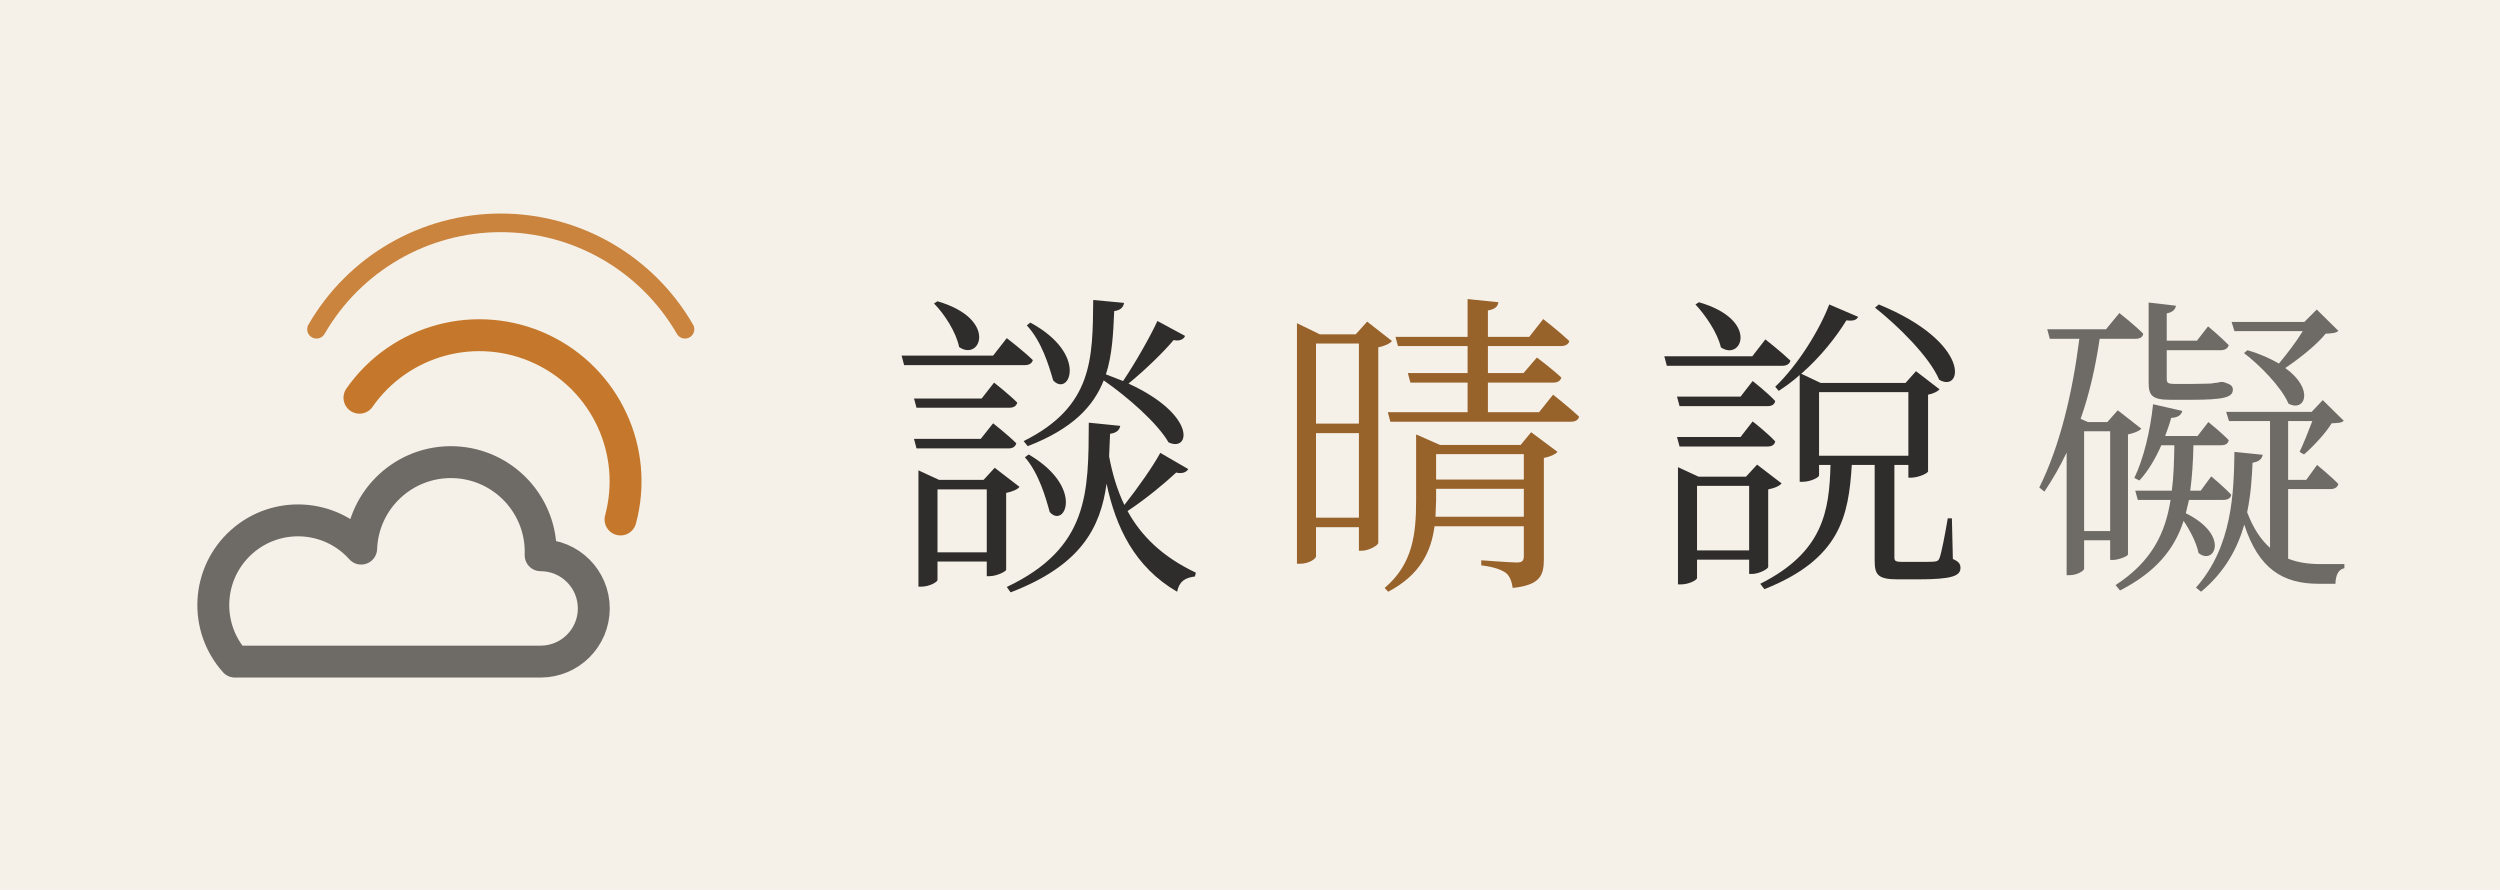
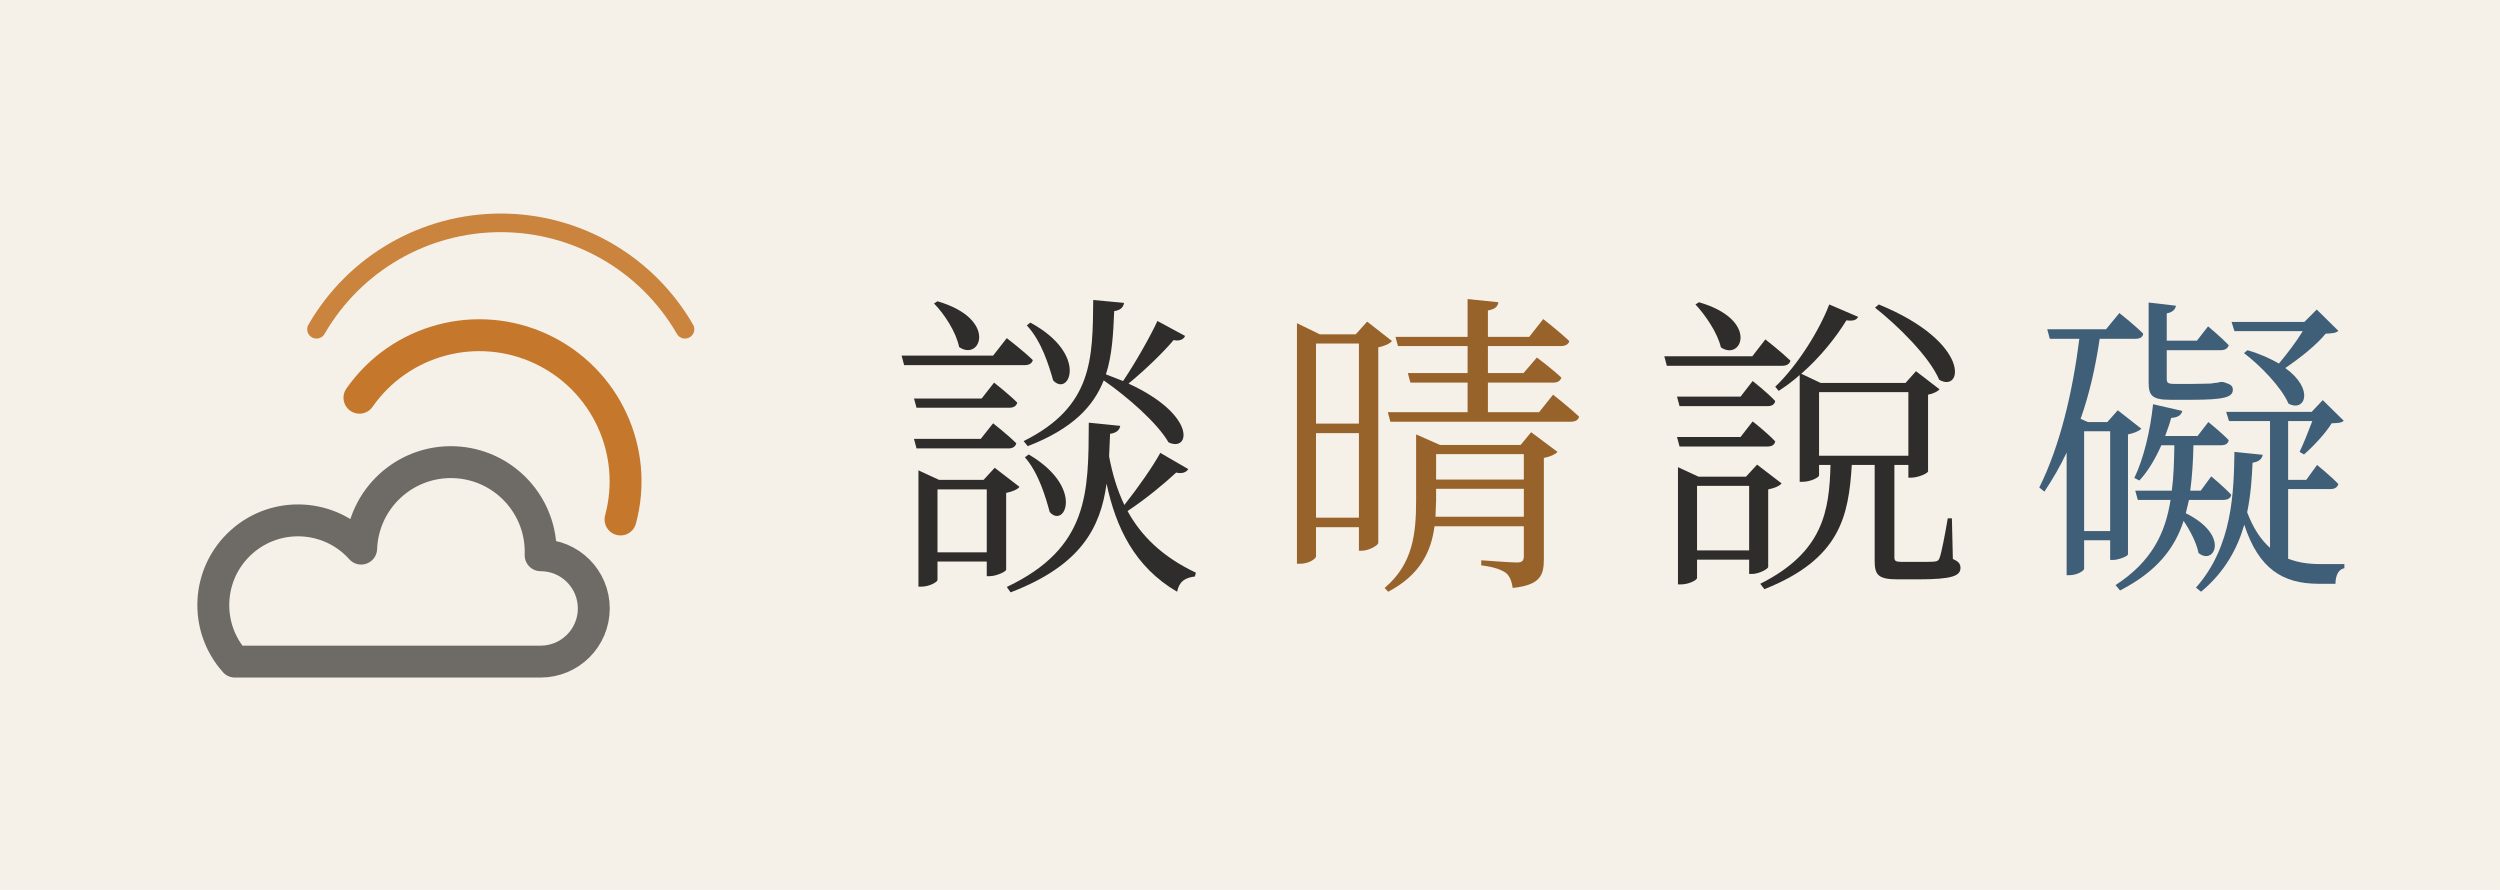
<svg xmlns="http://www.w3.org/2000/svg" width="1180" height="420" viewBox="0 0 1180 420">
  <rect width="1180" height="420" fill="#F6F1E8" />
  <g data-layer="sym">
    <g transform="translate(210 210) scale(0.6274338) translate(-38.0 43.0)">
      <g data-layer="a">
        <path d="M -120 120 H 110 A 40 40 0 0 0 110 40 A 67.5 67.5 0 0 0 -25 35 A 55 55 0 0 0 -120 120 Z" fill="none" stroke="#6E6A66" stroke-width="24" stroke-linecap="round" stroke-linejoin="round" />
      </g>
      <g data-layer="q">
        <path d="M -26.3 -78.5 A 110 110 0 0 1 170.1 13.1" fill="none" stroke="#C5782B" stroke-width="24" stroke-linecap="round" stroke-linejoin="round" />
        <path d="M -58.6 -130.0 A 160 160 0 0 1 218.6 -130.0" fill="none" stroke="#C5782B" stroke-width="14" stroke-linecap="round" stroke-linejoin="round" opacity="0.9" />
      </g>
    </g>
  </g>
  <g data-layer="txt">
    <text x="420.0" y="267.0" font-family="Noto Serif CJK TC" font-size="150" fill="#2F2D2B">談</text>
    <text x="600.0" y="267.0" font-family="Noto Serif CJK TC" font-size="150" fill="#98622B">晴</text>
    <text x="780.0" y="267.0" font-family="Noto Serif CJK TC" font-size="150" fill="#2F2D2B">說</text>
-     <text x="960.0" y="267.0" font-family="Noto Serif CJK TC" font-size="150" fill="#6E6A66">礙</text>
+     <text x="960.0" y="267.0" font-family="Noto Serif CJK TC" font-size="150" fill="#3F5E78">礙</text>
  </g>
</svg>
